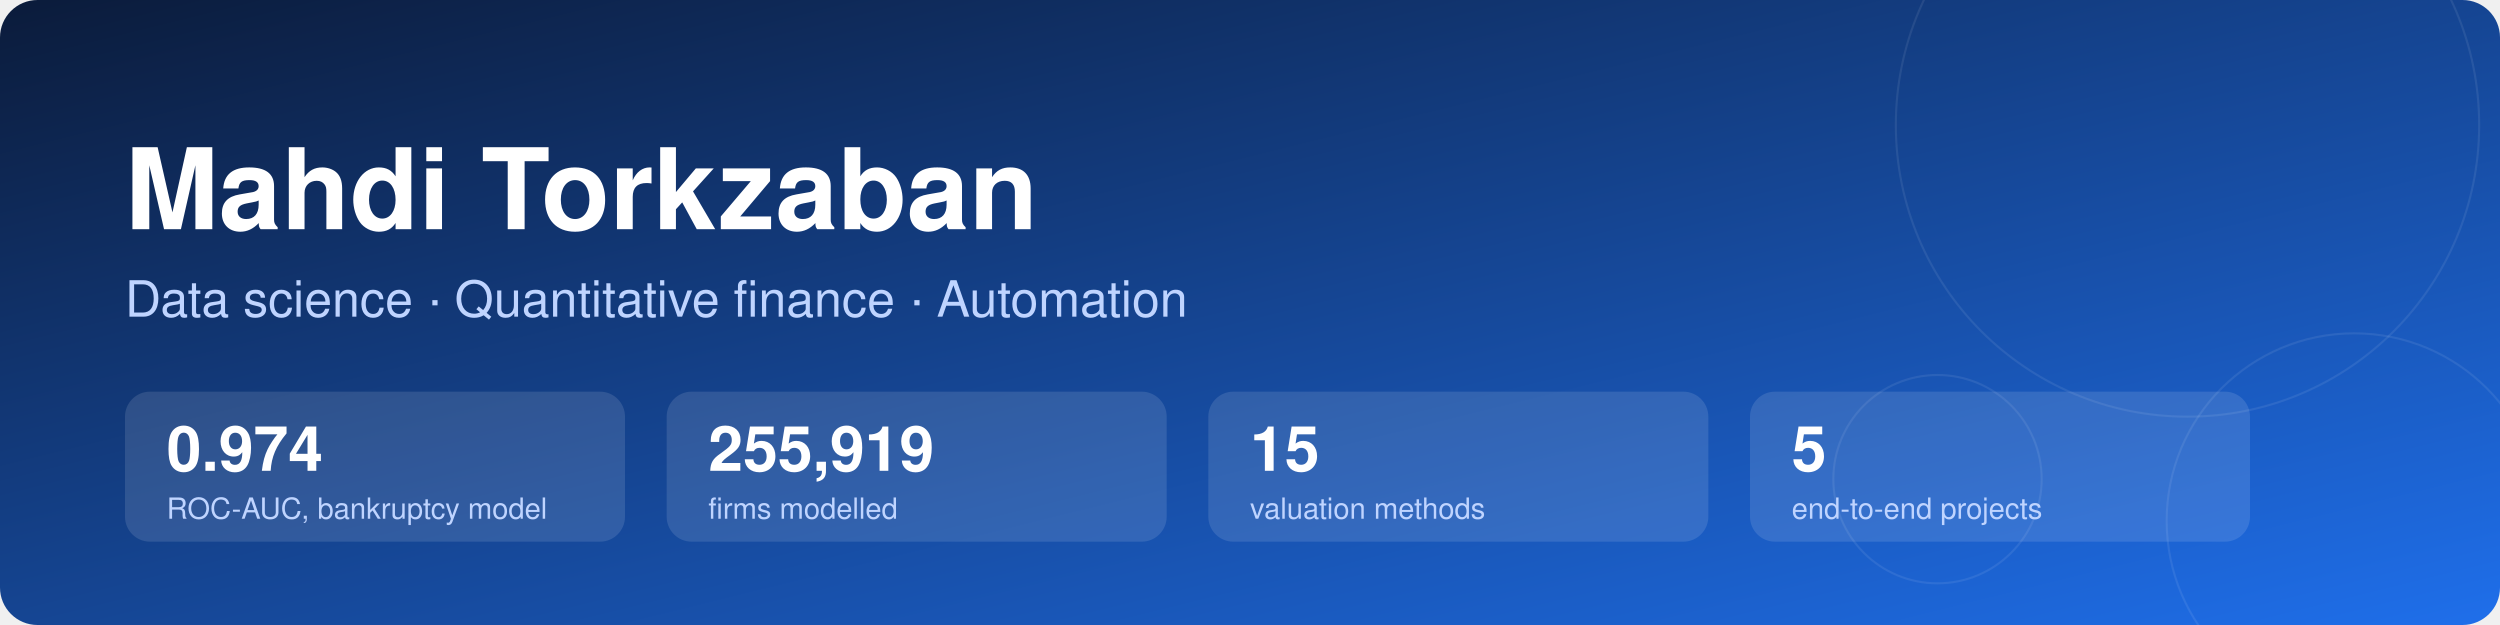
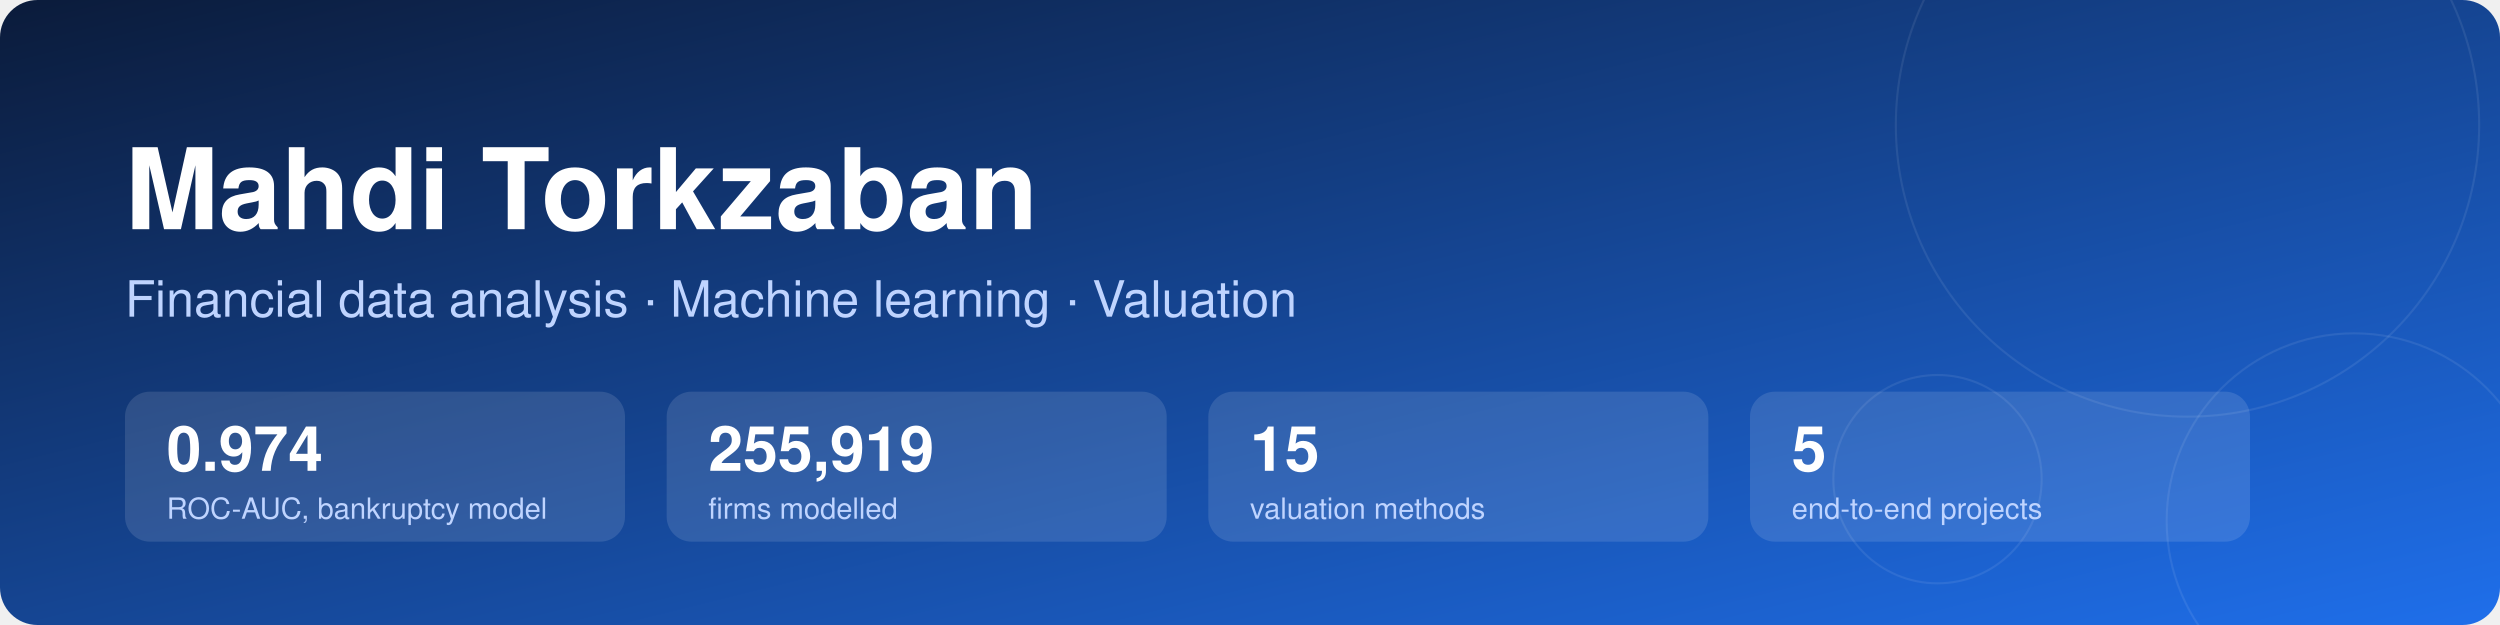
- <svg xmlns="http://www.w3.org/2000/svg" width="1200" height="300" viewBox="0 0 1200 300" role="img" aria-label="Mahdi Torkzaban, data science, quantitative finance and automation">
+ <svg xmlns="http://www.w3.org/2000/svg" width="1200" height="300" viewBox="0 0 1200 300" role="img" aria-label="Mahdi Torkzaban, financial data analysis, machine learning and valuation">
  <defs>
    <linearGradient id="g" x1="0" y1="0" x2="1" y2="1">
      <stop offset="0" stop-color="#0B1B3A" />
      <stop offset="1" stop-color="#1F6FEB" />
    </linearGradient>
  </defs>
  <rect width="1200" height="300" rx="18" fill="url(#g)" />
  <g fill="none" stroke="#fff" stroke-opacity=".08">
    <circle cx="1050" cy="60" r="140" />
    <circle cx="1130" cy="250" r="90" />
    <circle cx="930" cy="230" r="50" />
  </g>
  <text x="60" y="110" font-family="-apple-system,Segoe UI,Helvetica,Arial,sans-serif" font-size="54" font-weight="700" fill="#fff">Mahdi Torkzaban</text>
-   <text x="60" y="152" font-family="-apple-system,Segoe UI,Helvetica,Arial,sans-serif" font-size="24" fill="#BFD4FF">Data science · Quantitative finance · Automation</text>
+   <text x="60" y="152" font-family="-apple-system,Segoe UI,Helvetica,Arial,sans-serif" font-size="24" fill="#BFD4FF">Financial data analysis · Machine learning · Valuation</text>
  <g font-family="-apple-system,Segoe UI,Helvetica,Arial,sans-serif" fill="#fff">
    <rect x="60" y="188" width="240" height="72" rx="12" fill="#fff" fill-opacity=".12" />
    <text x="80" y="226" font-size="30" font-weight="700">0.974</text>
    <text x="80" y="249" font-size="14" fill="#BFD4FF">ROC-AUC, bankruptcy model</text>
    <rect x="320" y="188" width="240" height="72" rx="12" fill="#fff" fill-opacity=".12" />
    <text x="340" y="226" font-size="30" font-weight="700">255,919</text>
    <text x="340" y="249" font-size="14" fill="#BFD4FF">firms modelled</text>
    <rect x="580" y="188" width="240" height="72" rx="12" fill="#fff" fill-opacity=".12" />
    <text x="600" y="226" font-size="30" font-weight="700">15</text>
    <text x="600" y="249" font-size="14" fill="#BFD4FF">valuation methods</text>
    <rect x="840" y="188" width="240" height="72" rx="12" fill="#fff" fill-opacity=".12" />
    <text x="860" y="226" font-size="30" font-weight="700">5</text>
    <text x="860" y="249" font-size="14" fill="#BFD4FF">end-to-end projects</text>
  </g>
</svg>
